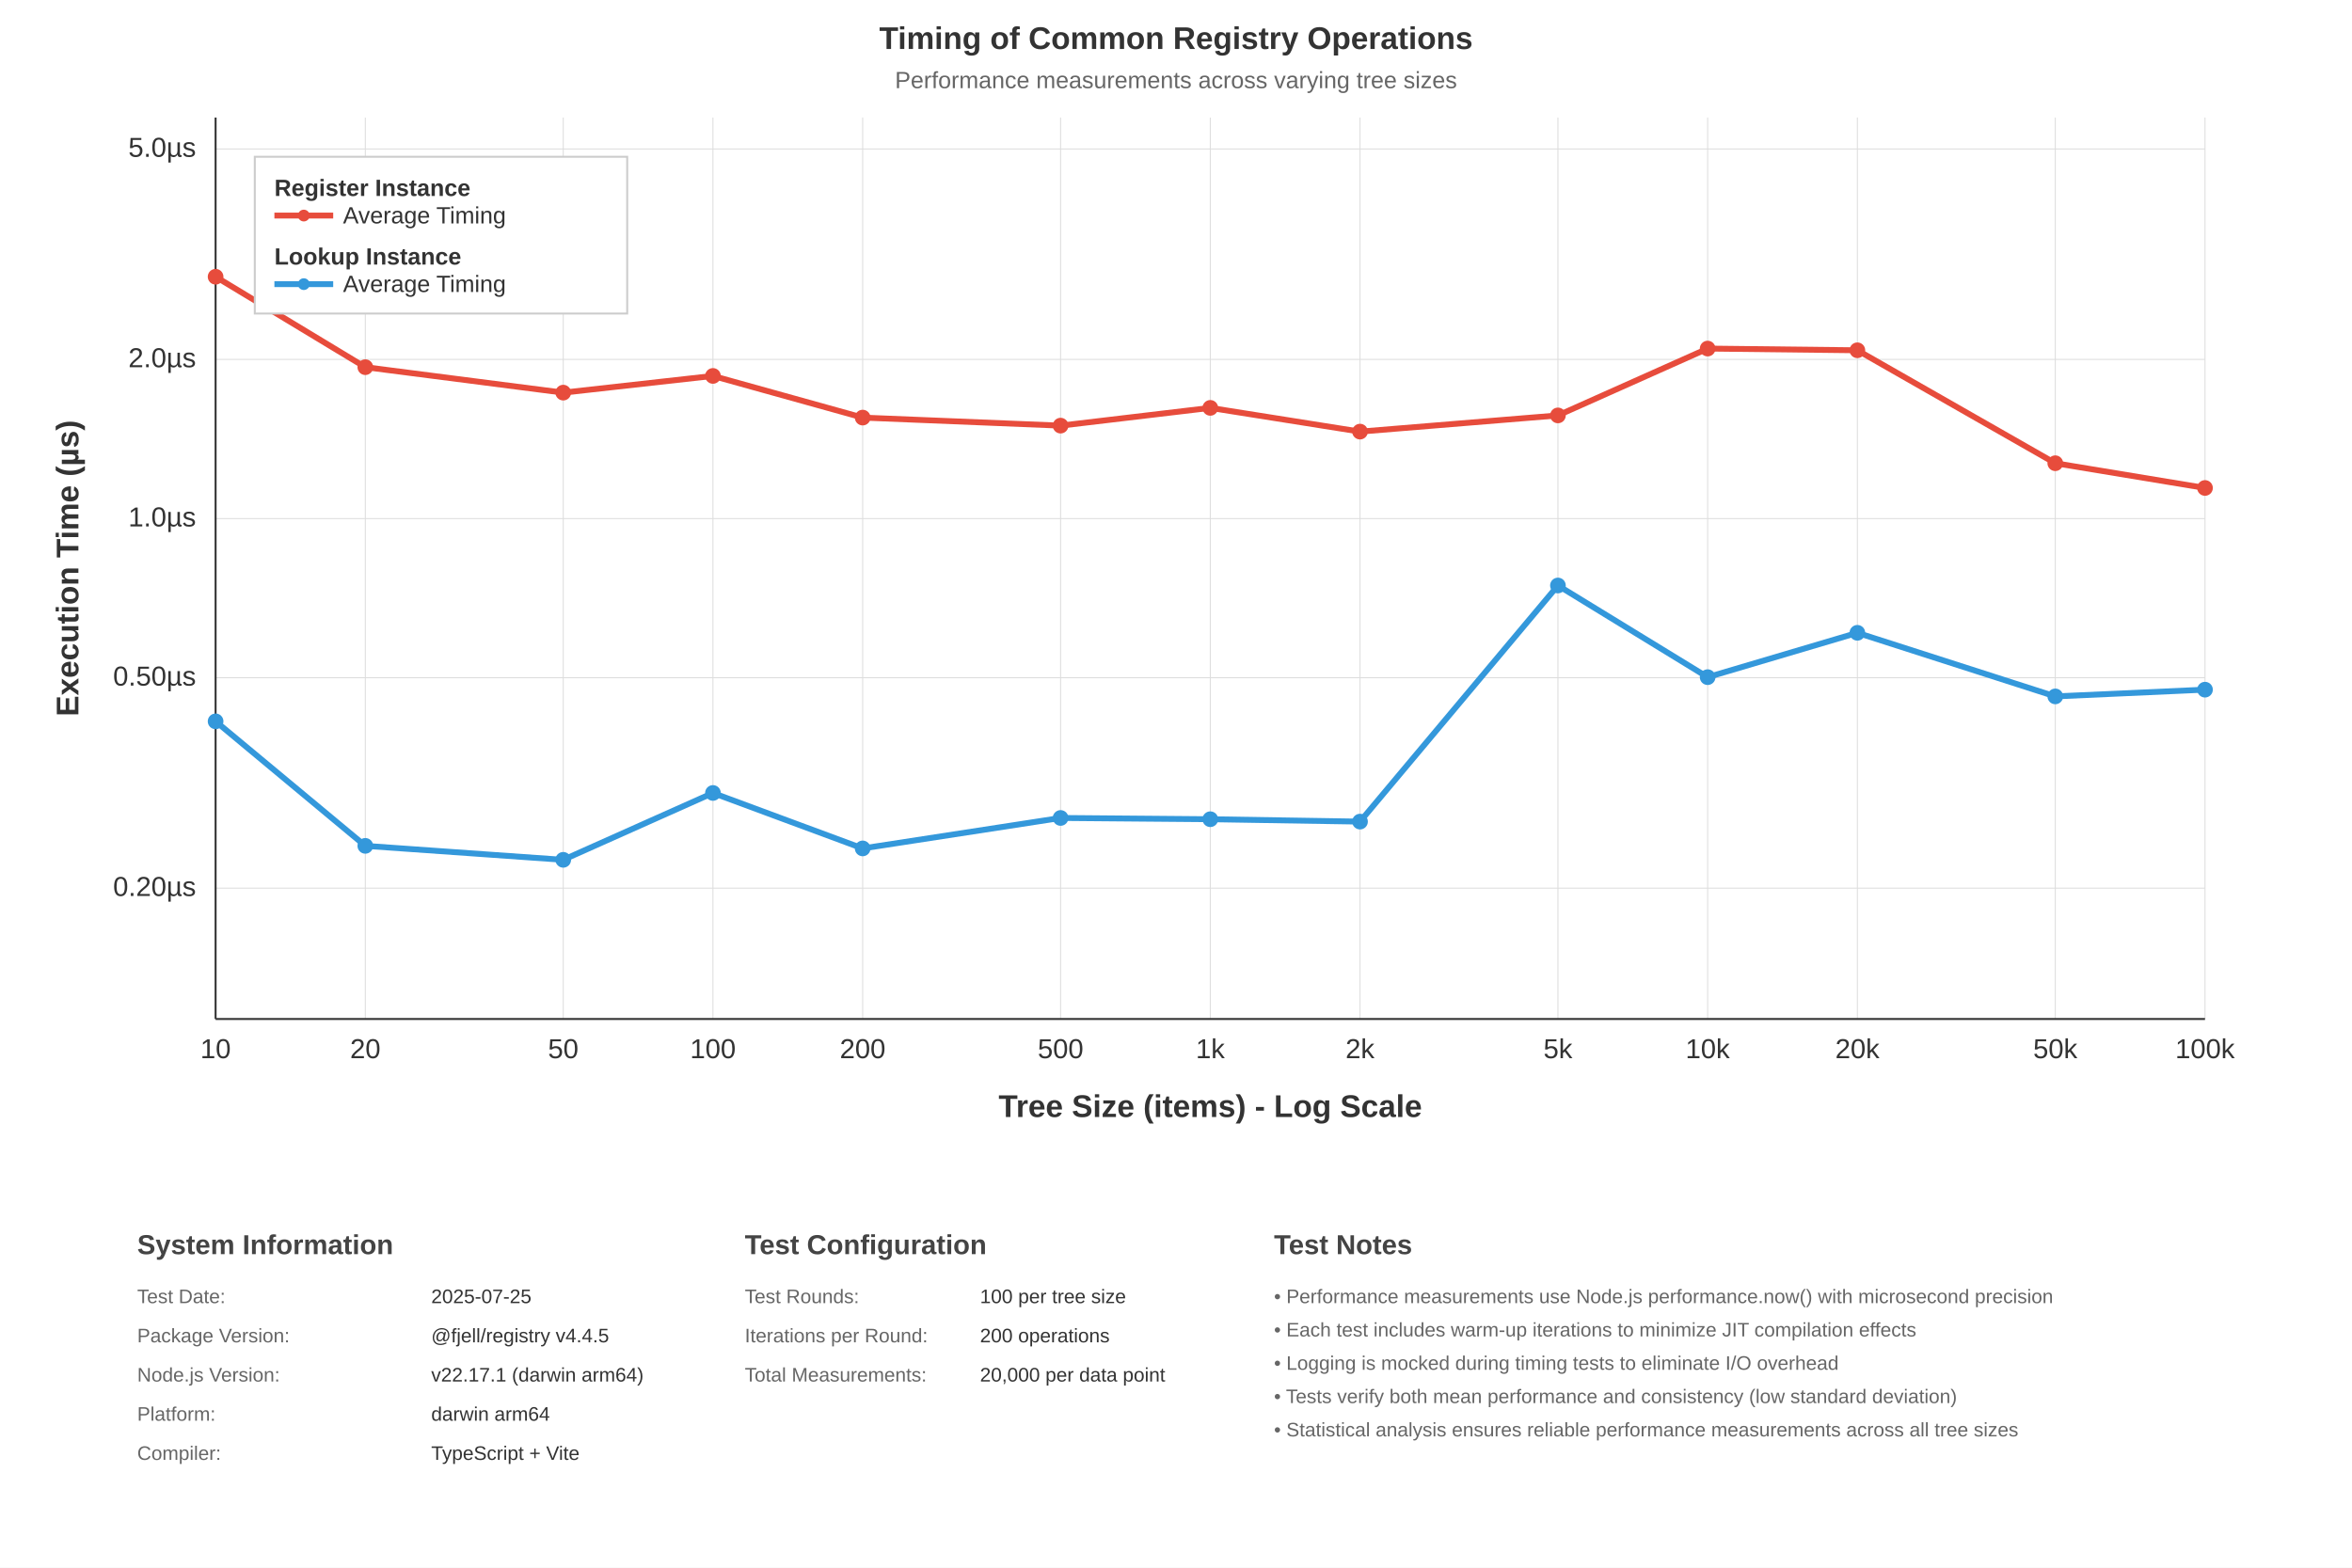
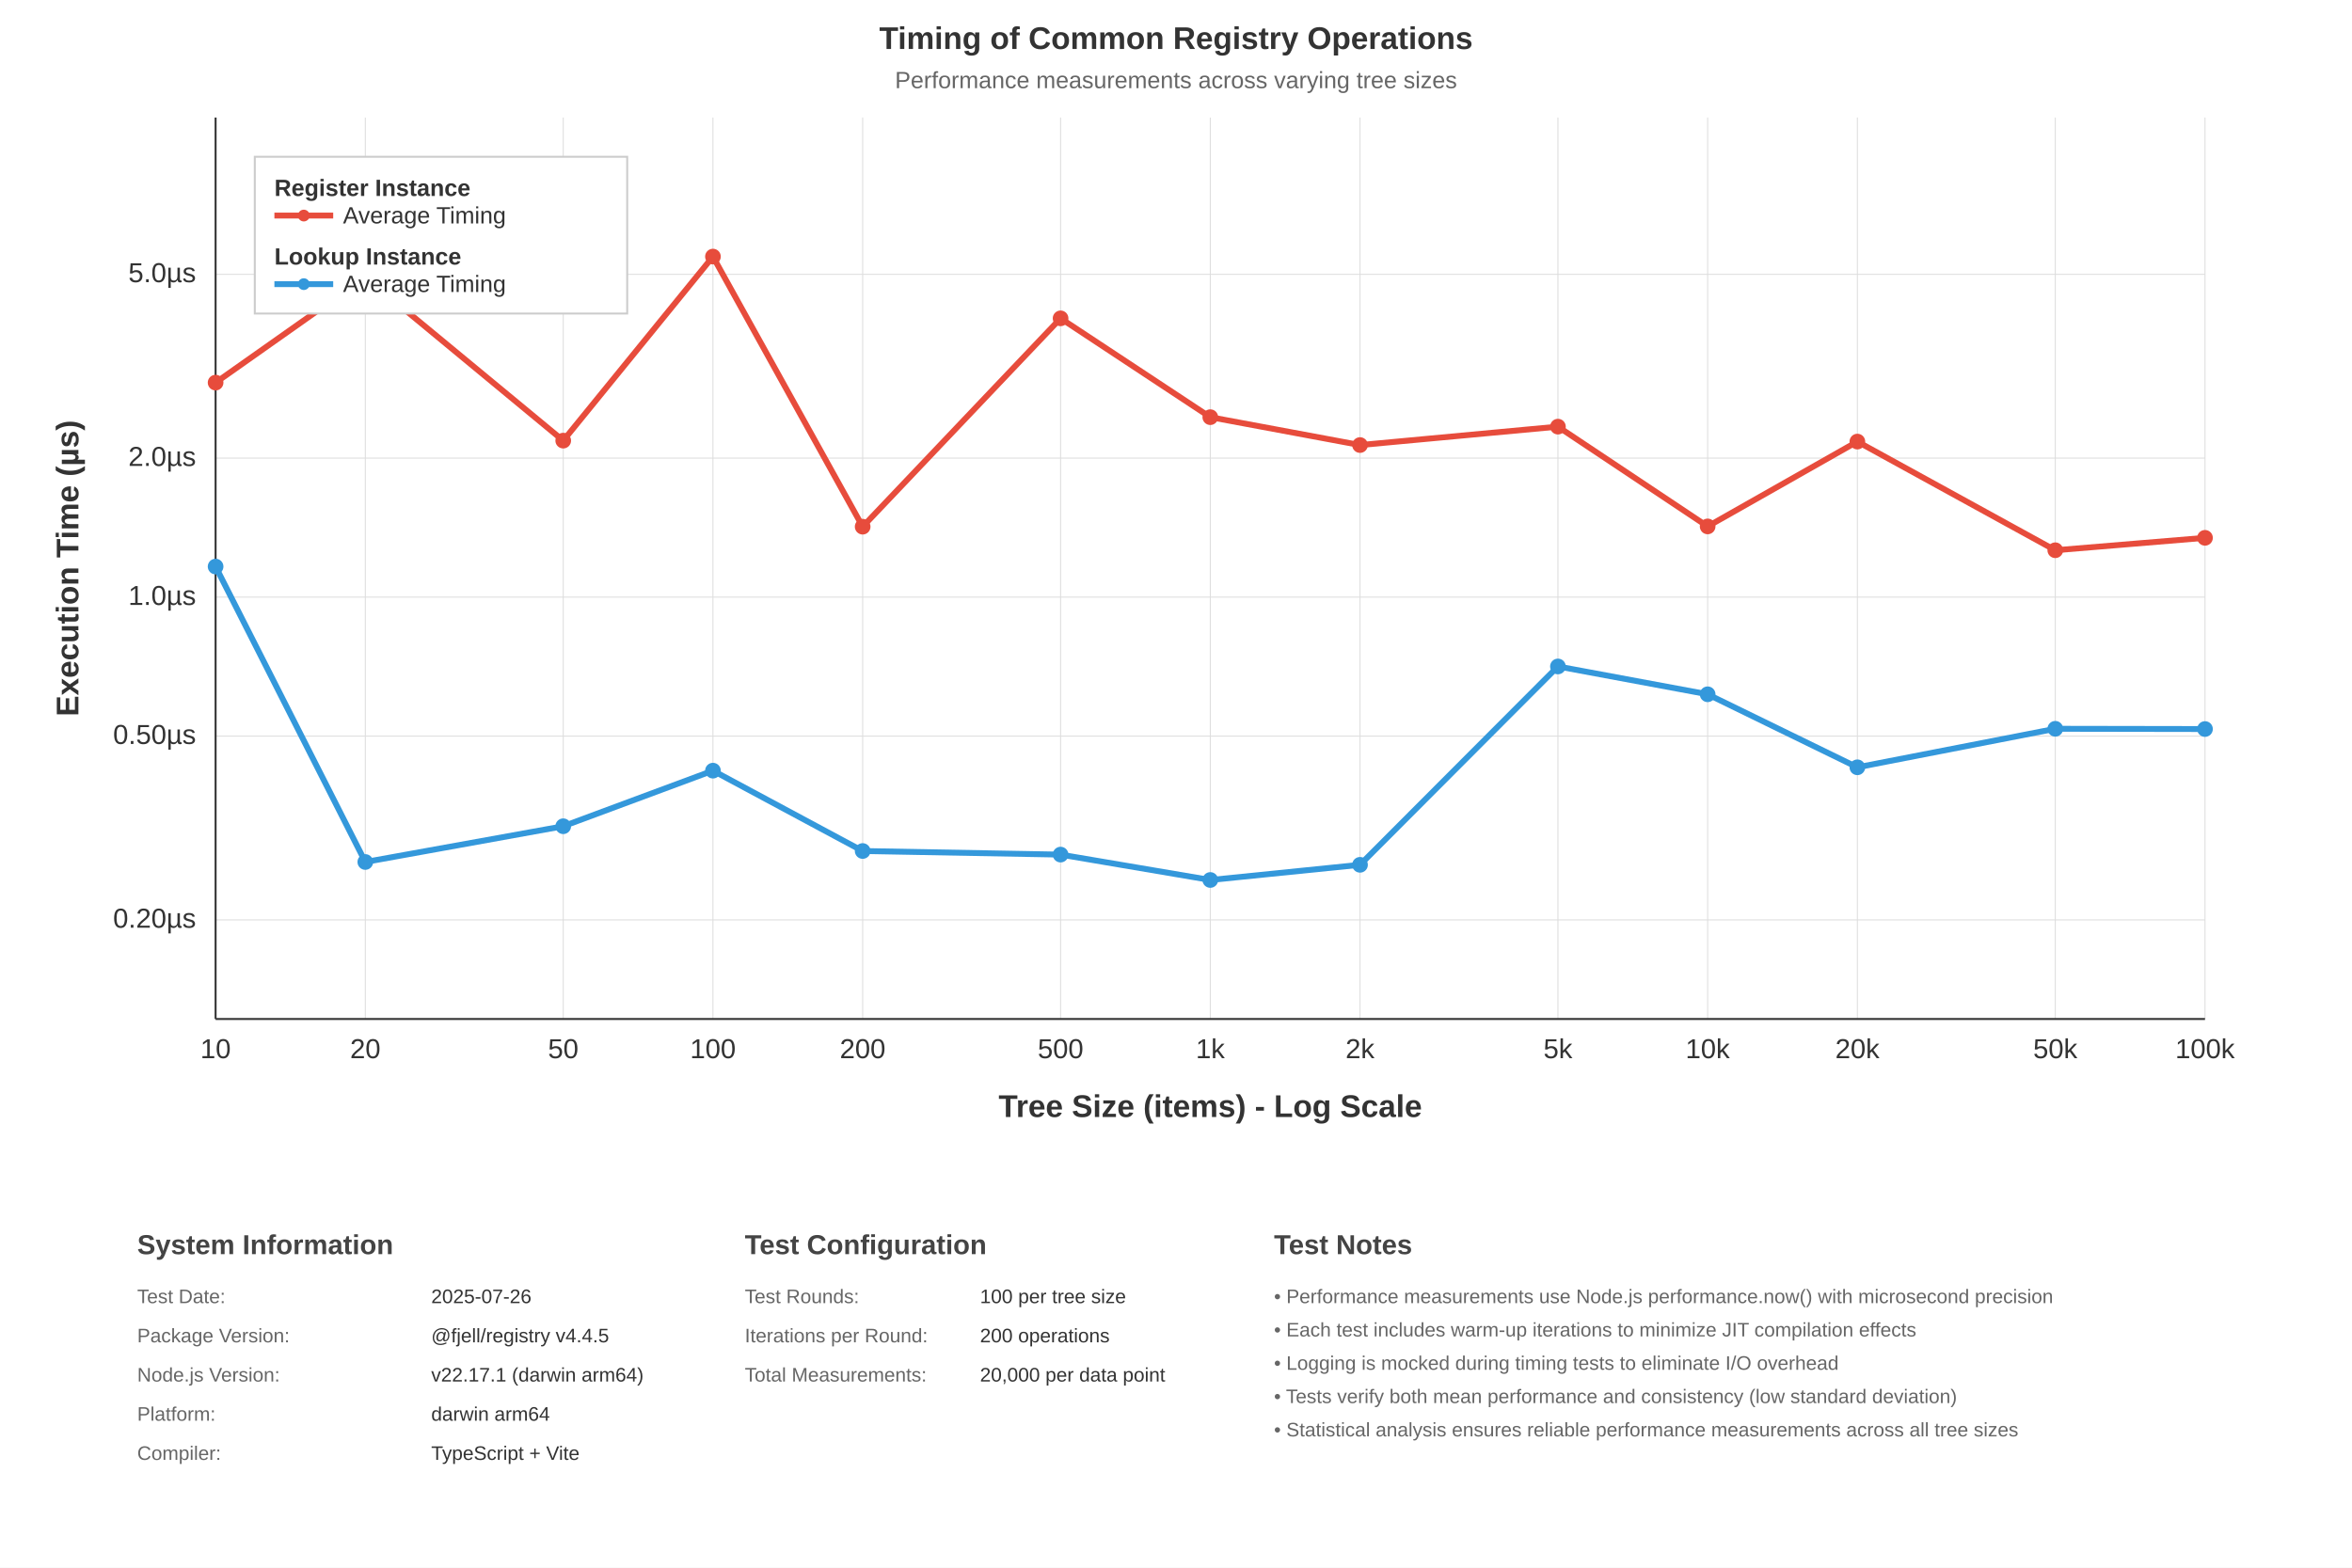
<svg xmlns="http://www.w3.org/2000/svg" width="1200" height="800">
  <style>
    .axis { stroke: #333; stroke-width: 1; }
    .grid { stroke: #ddd; stroke-width: 0.5; }
    .label { font-family: Arial, sans-serif; font-size: 14px; fill: #333; }
    .title { font-family: Arial, sans-serif; font-size: 16px; font-weight: bold; fill: #333; }
    .subtitle { font-family: Arial, sans-serif; font-size: 12px; fill: #666; }
    .register-mean { stroke: #e74c3c; stroke-width: 3; fill: none; }
    .lookup-mean { stroke: #3498db; stroke-width: 3; fill: none; }
    .register-band { fill: rgba(231, 76, 60, 0.2); stroke: #e74c3c; stroke-width: 1; }
    .lookup-band { fill: rgba(52, 152, 219, 0.2); stroke: #3498db; stroke-width: 1; }
    .register-dot { fill: #e74c3c; }
    .lookup-dot { fill: #3498db; }
    .legend { font-family: Arial, sans-serif; font-size: 12px; fill: #333; }
    .axis-title { font-family: Arial, sans-serif; font-size: 16px; font-weight: bold; fill: #333; }
    .metadata-title { font-family: Arial, sans-serif; font-size: 14px; font-weight: bold; fill: #333; }
    .metadata-section { font-family: Arial, sans-serif; font-size: 14px; font-weight: bold; fill: #444; }
    .metadata-label { font-family: Arial, sans-serif; font-size: 10px; fill: #666; }
    .metadata-value { font-family: Arial, sans-serif; font-size: 10px; fill: #333; }
  </style>
  <rect width="1200" height="800" fill="white" />
  <text x="600" y="25" text-anchor="middle" class="title">Timing of Common Registry Operations</text>
  <text x="600" y="45" text-anchor="middle" class="subtitle">Performance measurements across varying tree sizes</text>
  <g transform="translate(110,60)">
-     <line x1="0" y1="393.229" x2="1015" y2="393.229" class="grid" />
-     <text x="-10" y="397.229" text-anchor="end" class="label">0.20µs</text>
-     <line x1="0" y1="285.852" x2="1015" y2="285.852" class="grid" />
-     <text x="-10" y="289.852" text-anchor="end" class="label">0.50µs</text>
-     <line x1="0" y1="204.625" x2="1015" y2="204.625" class="grid" />
-     <text x="-10" y="208.625" text-anchor="end" class="label">1.0µs</text>
-     <line x1="0" y1="123.398" x2="1015" y2="123.398" class="grid" />
-     <text x="-10" y="127.398" text-anchor="end" class="label">2.0µs</text>
-     <line x1="0" y1="16.022" x2="1015" y2="16.022" class="grid" />
-     <text x="-10" y="20.022" text-anchor="end" class="label">5.0µs</text>
+     <line x1="0" y1="409.425" x2="1015" y2="409.425" class="grid" />
+     <text x="-10" y="413.425" text-anchor="end" class="label">0.20µs</text>
+     <line x1="0" y1="315.65" x2="1015" y2="315.65" class="grid" />
+     <text x="-10" y="319.65" text-anchor="end" class="label">0.50µs</text>
+     <line x1="0" y1="244.712" x2="1015" y2="244.712" class="grid" />
+     <text x="-10" y="248.712" text-anchor="end" class="label">1.0µs</text>
+     <line x1="0" y1="173.774" x2="1015" y2="173.774" class="grid" />
+     <text x="-10" y="177.774" text-anchor="end" class="label">2.0µs</text>
+     <line x1="0" y1="80" x2="1015" y2="80" class="grid" />
+     <text x="-10" y="84" text-anchor="end" class="label">5.0µs</text>
    <line x1="0" y1="0" x2="0" y2="460" class="grid" />
    <text x="0" y="480" text-anchor="middle" class="label">10</text>
    <line x1="76.386" y1="0" x2="76.386" y2="460" class="grid" />
    <text x="76.386" y="480" text-anchor="middle" class="label">20</text>
    <line x1="177.364" y1="0" x2="177.364" y2="460" class="grid" />
    <text x="177.364" y="480" text-anchor="middle" class="label">50</text>
    <line x1="253.75" y1="0" x2="253.75" y2="460" class="grid" />
    <text x="253.75" y="480" text-anchor="middle" class="label">100</text>
    <line x1="330.136" y1="0" x2="330.136" y2="460" class="grid" />
    <text x="330.136" y="480" text-anchor="middle" class="label">200</text>
    <line x1="431.114" y1="0" x2="431.114" y2="460" class="grid" />
    <text x="431.114" y="480" text-anchor="middle" class="label">500</text>
    <line x1="507.5" y1="0" x2="507.5" y2="460" class="grid" />
    <text x="507.5" y="480" text-anchor="middle" class="label">1k</text>
    <line x1="583.886" y1="0" x2="583.886" y2="460" class="grid" />
    <text x="583.886" y="480" text-anchor="middle" class="label">2k</text>
    <line x1="684.864" y1="0" x2="684.864" y2="460" class="grid" />
    <text x="684.864" y="480" text-anchor="middle" class="label">5k</text>
    <line x1="761.25" y1="0" x2="761.25" y2="460" class="grid" />
    <text x="761.25" y="480" text-anchor="middle" class="label">10k</text>
    <line x1="837.636" y1="0" x2="837.636" y2="460" class="grid" />
    <text x="837.636" y="480" text-anchor="middle" class="label">20k</text>
    <line x1="938.614" y1="0" x2="938.614" y2="460" class="grid" />
    <text x="938.614" y="480" text-anchor="middle" class="label">50k</text>
    <line x1="1015" y1="0" x2="1015" y2="460" class="grid" />
    <text x="1015" y="480" text-anchor="middle" class="label">100k</text>
    <line x1="0" y1="0" x2="0" y2="460" class="axis" />
    <line x1="0" y1="460" x2="1015" y2="460" class="axis" />
    <text x="507.5" y="510" text-anchor="middle" class="axis-title">Tree Size (items) - Log Scale</text>
    <text transform="rotate(-90,-70,230)" x="-70" y="230" text-anchor="middle" class="axis-title">Execution Time (µs)</text>
-     <path d="M 0 81.227 L 76.386 127.371 L 177.364 140.364 L 253.75 131.841 L 330.136 153.101 L 431.114 157.203 L 507.5 148.143 L 583.886 160.256 L 684.864 151.991 L 761.25 117.877 L 837.636 118.751 L 938.614 176.389 L 1015 189.012" class="register-mean" />
-     <path d="M 0 308.112 L 76.386 371.647 L 177.364 378.773 L 253.75 344.653 L 330.136 372.953 L 431.114 357.413 L 507.5 358.053 L 583.886 359.271 L 684.864 238.782 L 761.25 285.56 L 837.636 262.929 L 938.614 295.377 L 1015 291.94" class="lookup-mean" />
-     <circle cx="0" cy="81.227" r="4" class="register-dot" />
-     <circle cx="76.386" cy="127.371" r="4" class="register-dot" />
-     <circle cx="177.364" cy="140.364" r="4" class="register-dot" />
-     <circle cx="253.75" cy="131.841" r="4" class="register-dot" />
-     <circle cx="330.136" cy="153.101" r="4" class="register-dot" />
-     <circle cx="431.114" cy="157.203" r="4" class="register-dot" />
-     <circle cx="507.5" cy="148.143" r="4" class="register-dot" />
-     <circle cx="583.886" cy="160.256" r="4" class="register-dot" />
-     <circle cx="684.864" cy="151.991" r="4" class="register-dot" />
-     <circle cx="761.25" cy="117.877" r="4" class="register-dot" />
-     <circle cx="837.636" cy="118.751" r="4" class="register-dot" />
-     <circle cx="938.614" cy="176.389" r="4" class="register-dot" />
-     <circle cx="1015" cy="189.012" r="4" class="register-dot" />
-     <circle cx="0" cy="308.112" r="4" class="lookup-dot" />
-     <circle cx="76.386" cy="371.647" r="4" class="lookup-dot" />
-     <circle cx="177.364" cy="378.773" r="4" class="lookup-dot" />
-     <circle cx="253.75" cy="344.653" r="4" class="lookup-dot" />
-     <circle cx="330.136" cy="372.953" r="4" class="lookup-dot" />
-     <circle cx="431.114" cy="357.413" r="4" class="lookup-dot" />
-     <circle cx="507.5" cy="358.053" r="4" class="lookup-dot" />
-     <circle cx="583.886" cy="359.271" r="4" class="lookup-dot" />
-     <circle cx="684.864" cy="238.782" r="4" class="lookup-dot" />
-     <circle cx="761.25" cy="285.56" r="4" class="lookup-dot" />
-     <circle cx="837.636" cy="262.929" r="4" class="lookup-dot" />
-     <circle cx="938.614" cy="295.377" r="4" class="lookup-dot" />
-     <circle cx="1015" cy="291.94" r="4" class="lookup-dot" />
+     <path d="M 0 135.248 L 76.386 81.378 L 177.364 164.855 L 253.75 70.938 L 330.136 208.772 L 431.114 102.454 L 507.5 152.884 L 583.886 167.113 L 684.864 157.719 L 761.25 208.636 L 837.636 165.344 L 938.614 220.792 L 1015 214.456" class="register-mean" />
+     <path d="M 0 229.123 L 76.386 379.878 L 177.364 361.638 L 253.75 333.27 L 330.136 374.276 L 431.114 376.107 L 507.5 389.062 L 583.886 381.321 L 684.864 280.099 L 761.25 294.298 L 837.636 331.559 L 938.614 311.903 L 1015 312.032" class="lookup-mean" />
+     <circle cx="0" cy="135.248" r="4" class="register-dot" />
+     <circle cx="76.386" cy="81.378" r="4" class="register-dot" />
+     <circle cx="177.364" cy="164.855" r="4" class="register-dot" />
+     <circle cx="253.75" cy="70.938" r="4" class="register-dot" />
+     <circle cx="330.136" cy="208.772" r="4" class="register-dot" />
+     <circle cx="431.114" cy="102.454" r="4" class="register-dot" />
+     <circle cx="507.5" cy="152.884" r="4" class="register-dot" />
+     <circle cx="583.886" cy="167.113" r="4" class="register-dot" />
+     <circle cx="684.864" cy="157.719" r="4" class="register-dot" />
+     <circle cx="761.25" cy="208.636" r="4" class="register-dot" />
+     <circle cx="837.636" cy="165.344" r="4" class="register-dot" />
+     <circle cx="938.614" cy="220.792" r="4" class="register-dot" />
+     <circle cx="1015" cy="214.456" r="4" class="register-dot" />
+     <circle cx="0" cy="229.123" r="4" class="lookup-dot" />
+     <circle cx="76.386" cy="379.878" r="4" class="lookup-dot" />
+     <circle cx="177.364" cy="361.638" r="4" class="lookup-dot" />
+     <circle cx="253.75" cy="333.27" r="4" class="lookup-dot" />
+     <circle cx="330.136" cy="374.276" r="4" class="lookup-dot" />
+     <circle cx="431.114" cy="376.107" r="4" class="lookup-dot" />
+     <circle cx="507.5" cy="389.062" r="4" class="lookup-dot" />
+     <circle cx="583.886" cy="381.321" r="4" class="lookup-dot" />
+     <circle cx="684.864" cy="280.099" r="4" class="lookup-dot" />
+     <circle cx="761.25" cy="294.298" r="4" class="lookup-dot" />
+     <circle cx="837.636" cy="331.559" r="4" class="lookup-dot" />
+     <circle cx="938.614" cy="311.903" r="4" class="lookup-dot" />
+     <circle cx="1015" cy="312.032" r="4" class="lookup-dot" />
    <g transform="translate(20, 20)">
      <rect x="0" y="0" width="190" height="80" fill="white" stroke="#ccc" stroke-width="1" />
      <text x="10" y="20" class="legend" font-weight="bold">Register Instance</text>
      <line x1="10" y1="30" x2="40" y2="30" class="register-mean" />
      <circle cx="25" cy="30" r="3" class="register-dot" />
      <text x="45" y="34" class="legend">Average Timing</text>
      <text x="10" y="55" class="legend" font-weight="bold">Lookup Instance</text>
      <line x1="10" y1="65" x2="40" y2="65" class="lookup-mean" />
      <circle cx="25" cy="65" r="3" class="lookup-dot" />
      <text x="45" y="69" class="legend">Average Timing</text>
    </g>
  </g>
  <g transform="translate(50, 620)">
    <g transform="translate(20, 20)">
      <text x="0" y="0" class="metadata-section">System Information</text>
      <text x="0" y="25" class="metadata-label">Test Date:</text>
-       <text x="150" y="25" class="metadata-value">2025-07-25</text>
+       <text x="150" y="25" class="metadata-value">2025-07-26</text>
      <text x="0" y="45" class="metadata-label">Package Version:</text>
      <text x="150" y="45" class="metadata-value">@fjell/registry v4.4.5</text>
      <text x="0" y="65" class="metadata-label">Node.js Version:</text>
      <text x="150" y="65" class="metadata-value">v22.17.1 (darwin arm64)</text>
      <text x="0" y="85" class="metadata-label">Platform:</text>
      <text x="150" y="85" class="metadata-value">darwin arm64</text>
      <text x="0" y="105" class="metadata-label">Compiler:</text>
      <text x="150" y="105" class="metadata-value">TypeScript + Vite</text>
    </g>
    <g transform="translate(330, 20)">
      <text x="0" y="0" class="metadata-section">Test Configuration</text>
      <text x="0" y="25" class="metadata-label">Test Rounds:</text>
      <text x="120" y="25" class="metadata-value">100 per tree size</text>
      <text x="0" y="45" class="metadata-label">Iterations per Round:</text>
      <text x="120" y="45" class="metadata-value">200 operations</text>
      <text x="0" y="65" class="metadata-label">Total Measurements:</text>
      <text x="120" y="65" class="metadata-value">20,000 per data point</text>
    </g>
    <g transform="translate(600, 20)">
      <text x="0" y="0" class="metadata-section">Test Notes</text>
      <text x="0" y="25" class="metadata-label">• Performance measurements use Node.js performance.now() with microsecond precision</text>
      <text x="0" y="42" class="metadata-label">• Each test includes warm-up iterations to minimize JIT compilation effects</text>
      <text x="0" y="59" class="metadata-label">• Logging is mocked during timing tests to eliminate I/O overhead</text>
      <text x="0" y="76" class="metadata-label">• Tests verify both mean performance and consistency (low standard deviation)</text>
      <text x="0" y="93" class="metadata-label">• Statistical analysis ensures reliable performance measurements across all tree sizes</text>
    </g>
  </g>
</svg>
